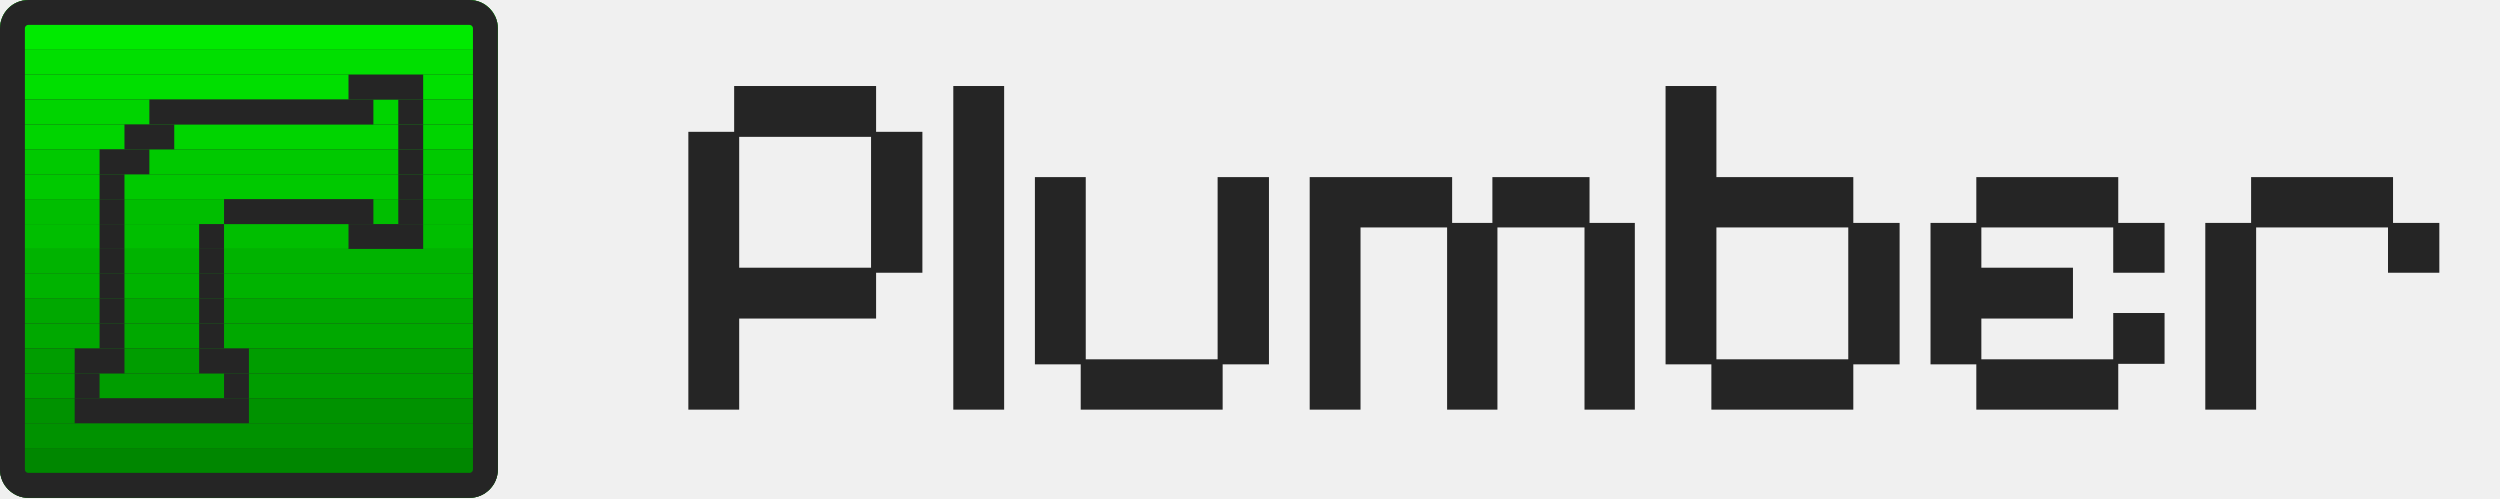
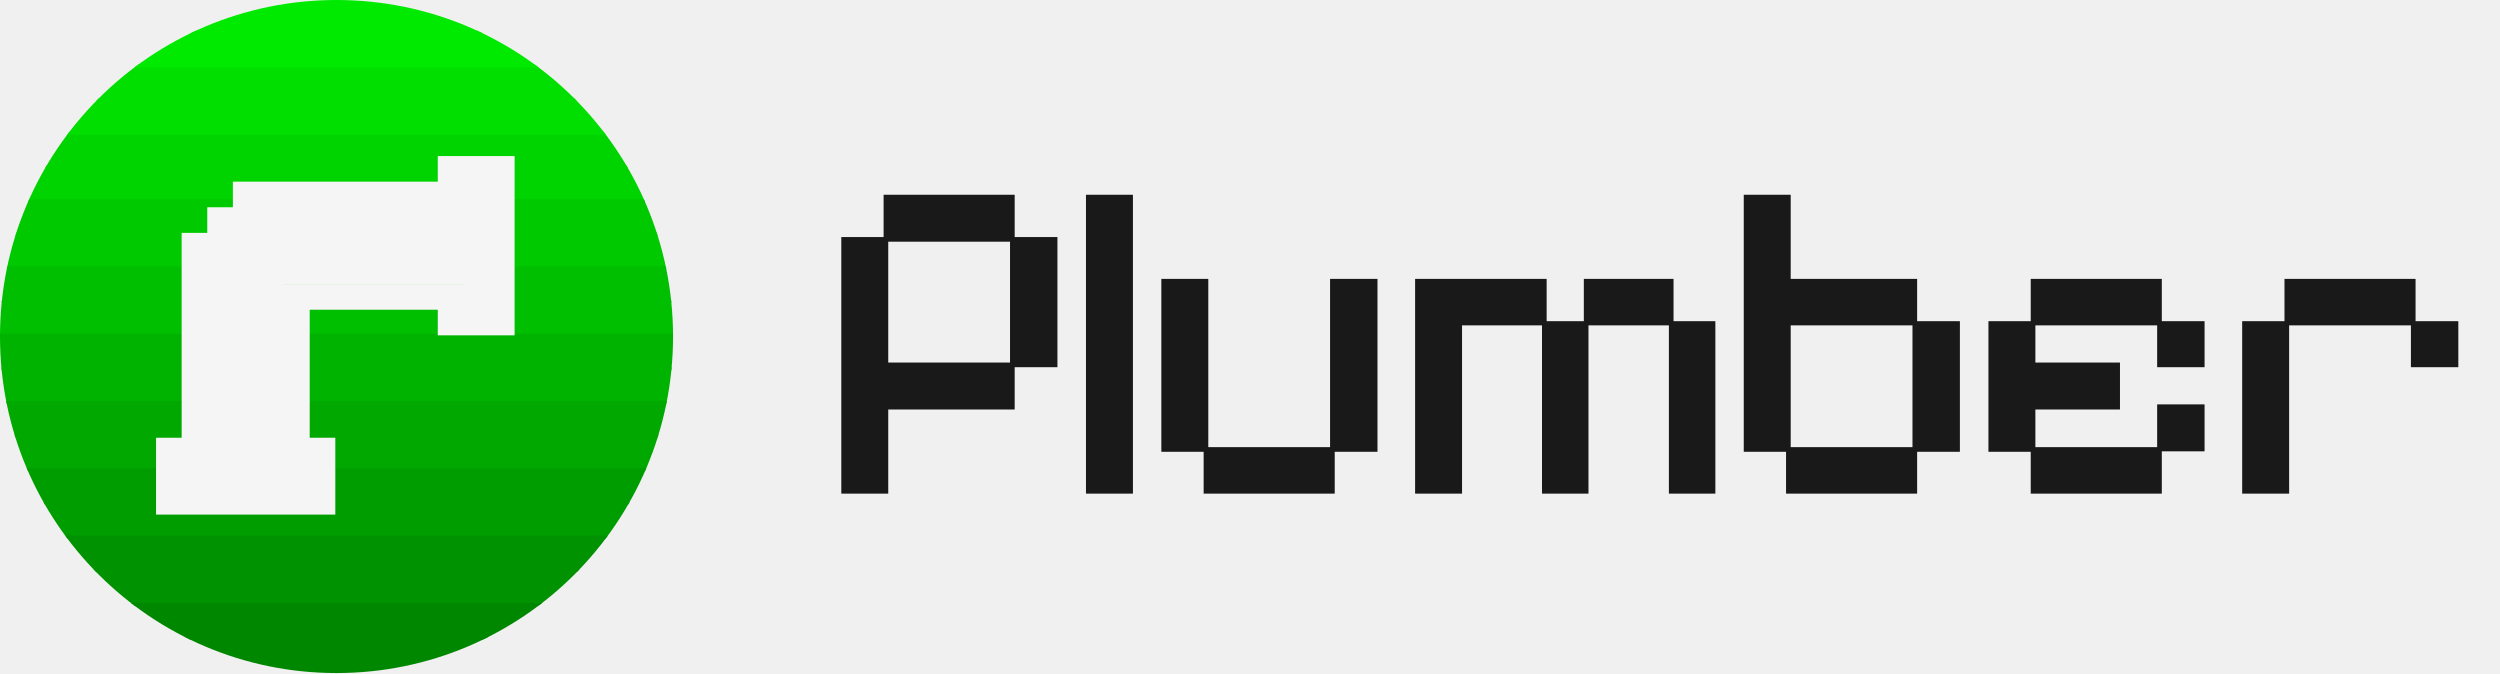
- <svg xmlns="http://www.w3.org/2000/svg" width="1018" height="203" viewBox="0 0 1018 203" fill="none">
-   <g clip-path="url(#clip0_1476_4720)">
-     <rect width="202.723" height="202.723" rx="11.584" fill="#252525" />
-     <line y1="45.612" x2="202.723" y2="45.612" stroke="#00D400" stroke-width="10.136" />
-     <line y1="55.748" x2="202.723" y2="55.748" stroke="#00D400" stroke-width="10.136" />
-     <line y1="35.475" x2="202.723" y2="35.475" stroke="#00DF00" stroke-width="10.136" />
-     <line y1="25.342" x2="202.723" y2="25.342" stroke="#00DF00" stroke-width="10.136" />
-     <line y1="15.205" x2="202.723" y2="15.205" stroke="#00EA00" stroke-width="10.136" />
-     <line y1="5.069" x2="202.723" y2="5.069" stroke="#00EA00" stroke-width="10.136" />
-     <line y1="65.885" x2="202.723" y2="65.885" stroke="#00C900" stroke-width="10.136" />
-     <line y1="76.022" x2="202.723" y2="76.022" stroke="#00C900" stroke-width="10.136" />
-     <line y1="86.159" x2="202.723" y2="86.159" stroke="#00BE00" stroke-width="10.136" />
-     <line y1="96.295" x2="202.723" y2="96.295" stroke="#00BE00" stroke-width="10.136" />
-     <line y1="106.428" x2="202.723" y2="106.428" stroke="#00B300" stroke-width="10.136" />
-     <line y1="116.565" x2="202.723" y2="116.565" stroke="#00B300" stroke-width="10.136" />
-     <line y1="126.701" x2="202.723" y2="126.701" stroke="#00A800" stroke-width="10.136" />
-     <line y1="136.838" x2="202.723" y2="136.838" stroke="#00A800" stroke-width="10.136" />
-     <line y1="146.975" x2="202.723" y2="146.975" stroke="#009D00" stroke-width="10.136" />
-     <line y1="157.112" x2="202.723" y2="157.112" stroke="#009D00" stroke-width="10.136" />
-     <line y1="167.248" x2="202.723" y2="167.248" stroke="#009200" stroke-width="10.136" />
-     <line y1="177.381" x2="202.723" y2="177.381" stroke="#009200" stroke-width="10.136" />
-     <line y1="187.518" x2="202.723" y2="187.518" stroke="#008700" stroke-width="10.136" />
-     <line y1="197.658" x2="202.723" y2="197.658" stroke="#008700" stroke-width="10.136" />
-     <line x1="172.315" y1="35.478" x2="141.907" y2="35.478" stroke="#252525" stroke-width="10.136" />
-     <line x1="167.247" y1="40.543" x2="167.247" y2="50.679" stroke="#252525" stroke-width="10.136" />
-     <line x1="167.247" y1="50.68" x2="167.247" y2="60.816" stroke="#252525" stroke-width="10.136" />
-     <line x1="167.247" y1="60.816" x2="167.247" y2="70.953" stroke="#252525" stroke-width="10.136" />
-     <line x1="172.315" y1="96.295" x2="141.907" y2="96.295" stroke="#252525" stroke-width="10.136" />
-     <line x1="91.226" y1="86.159" x2="152.043" y2="86.159" stroke="#252525" stroke-width="10.136" />
-     <line x1="152.043" y1="45.611" x2="60.818" y2="45.611" stroke="#252525" stroke-width="10.136" />
-     <line x1="40.545" y1="65.885" x2="60.817" y2="65.885" stroke="#252525" stroke-width="10.136" />
-     <line x1="50.681" y1="55.748" x2="70.953" y2="55.748" stroke="#252525" stroke-width="10.136" />
-     <line x1="167.247" y1="70.953" x2="167.247" y2="81.089" stroke="#252525" stroke-width="10.136" />
-     <line x1="167.247" y1="81.09" x2="167.247" y2="91.226" stroke="#252525" stroke-width="10.136" />
-     <line x1="45.613" y1="70.953" x2="45.613" y2="81.089" stroke="#252525" stroke-width="10.136" />
-     <line x1="45.613" y1="81.09" x2="45.613" y2="91.226" stroke="#252525" stroke-width="10.136" />
-     <line x1="45.613" y1="91.227" x2="45.613" y2="101.363" stroke="#252525" stroke-width="10.136" />
-     <line x1="86.157" y1="91.227" x2="86.157" y2="101.363" stroke="#252525" stroke-width="10.136" />
-     <line x1="86.157" y1="101.363" x2="86.157" y2="111.499" stroke="#252525" stroke-width="10.136" />
-     <line x1="45.613" y1="101.363" x2="45.613" y2="111.499" stroke="#252525" stroke-width="10.136" />
-     <line x1="86.157" y1="111.496" x2="86.157" y2="121.632" stroke="#252525" stroke-width="10.136" />
-     <line x1="86.157" y1="121.633" x2="86.157" y2="131.769" stroke="#252525" stroke-width="10.136" />
-     <line x1="86.157" y1="131.77" x2="86.157" y2="141.906" stroke="#252525" stroke-width="10.136" />
-     <line x1="81.089" y1="146.975" x2="101.361" y2="146.975" stroke="#252525" stroke-width="10.136" />
-     <line x1="50.681" y1="146.974" x2="30.408" y2="146.974" stroke="#252525" stroke-width="10.136" />
-     <line x1="45.613" y1="131.77" x2="45.613" y2="141.906" stroke="#252525" stroke-width="10.136" />
-     <line x1="45.613" y1="121.633" x2="45.613" y2="131.769" stroke="#252525" stroke-width="10.136" />
-     <line x1="45.613" y1="111.496" x2="45.613" y2="121.632" stroke="#252525" stroke-width="10.136" />
-     <line x1="35.476" y1="152.043" x2="35.476" y2="162.179" stroke="#252525" stroke-width="10.136" />
-     <line x1="96.294" y1="152.043" x2="96.294" y2="162.179" stroke="#252525" stroke-width="10.136" />
-     <line x1="30.408" y1="167.248" x2="101.361" y2="167.248" stroke="#252525" stroke-width="10.136" />
+ <svg xmlns="http://www.w3.org/2000/svg" width="753" height="203" viewBox="0 0 753 203" fill="none">
+   <path d="M253.4 148.68V71.4H266.14V58.66H305.62V71.4H318.5V110.6H305.62V123.34H267.54V148.68H253.4ZM267.54 109.2H304.22V72.8H267.54V109.2ZM327.097 148.68V58.66H341.237V148.68H327.097ZM362.538 148.68V136.08H349.798V84H363.938V134.68H400.618V84H414.898V136.08H402.018V148.68H362.538ZM426.229 148.68V84H465.849V96.74H477.049V84H504.069V96.74H516.669V148.68H502.669V98H478.449V148.68H464.449V98H440.369V148.68H426.229ZM537.959 148.68V136.08H525.219V58.66H539.359V84H577.439V96.74H590.319V136.08H577.439V148.68H537.959ZM539.359 134.68H576.039V98H539.359V134.68ZM611.656 148.68V136.08H598.916V96.74H611.656V84H651.136V96.74H664.016V110.6H649.736V98H613.056V109.2H638.536V123.34H613.056V134.68H649.736V121.8H664.016V135.94H651.136V148.68H611.656ZM675.347 148.68V96.74H688.087V84H727.567V96.74H740.447V110.6H726.167V98H689.487V148.68H675.347Z" fill="#191919" />
+   <g clip-path="url(#clip0_1490_2138)">
+     <line y1="45.18" x2="202.723" y2="45.18" stroke="#00D400" stroke-width="11" />
+     <line y1="55.316" x2="202.723" y2="55.316" stroke="#00D400" stroke-width="11" />
+     <line y1="35.043" x2="202.723" y2="35.043" stroke="#00DF00" stroke-width="11" />
+     <line y1="24.91" x2="202.723" y2="24.91" stroke="#00DF00" stroke-width="11" />
+     <line y1="14.773" x2="202.723" y2="14.773" stroke="#00EA00" stroke-width="11" />
+     <line y1="4.637" x2="202.723" y2="4.637" stroke="#00EA00" stroke-width="11" />
+     <line y1="65.453" x2="202.723" y2="65.453" stroke="#00C900" stroke-width="11" />
+     <line y1="75.59" x2="202.723" y2="75.59" stroke="#00C900" stroke-width="11" />
+     <line y1="85.727" x2="202.723" y2="85.727" stroke="#00BE00" stroke-width="11" />
+     <line y1="95.863" x2="202.723" y2="95.863" stroke="#00BE00" stroke-width="11" />
+     <line y1="105.996" x2="202.723" y2="105.996" stroke="#00B300" stroke-width="11" />
+     <line y1="116.133" x2="202.723" y2="116.133" stroke="#00B300" stroke-width="11" />
+     <line y1="126.27" x2="202.723" y2="126.27" stroke="#00A800" stroke-width="11" />
+     <line y1="136.406" x2="202.723" y2="136.406" stroke="#00A800" stroke-width="11" />
+     <line y1="146.543" x2="202.723" y2="146.543" stroke="#009D00" stroke-width="11" />
+     <line y1="156.68" x2="202.723" y2="156.68" stroke="#009D00" stroke-width="11" />
+     <line y1="166.816" x2="202.723" y2="166.816" stroke="#009200" stroke-width="11" />
+     <line y1="176.949" x2="202.723" y2="176.949" stroke="#009200" stroke-width="11" />
+     <line y1="187.086" x2="202.723" y2="187.086" stroke="#008700" stroke-width="11" />
+     <line y1="197.227" x2="202.723" y2="197.227" stroke="#008700" stroke-width="11" />
+     <path d="M155 50.855H131.857M151.144 54.712V62.426M151.144 62.428V93.283M155 97.142H131.857M85.572 89.428H139.572M139.572 58.569H70.143M54.714 73.998H70.143M62.429 66.284H77.858M58.571 77.855V93.283M58.571 93.285V116.426M89.429 93.285V116.426M89.429 116.428V131.856M85.572 135.711H101M62.429 135.712H47.001M58.571 131.856V116.428M50.857 139.568V147.283M97.144 139.568V147.283M47 151.141H101M143.429 54.712V93.283M74 70.142V147.285M81.715 62.428V147.285M85.572 143.428H93.286M54.714 143.428H62.428M66.285 147.285V77.856M85.572 66.284H139.572M85.572 73.998H139.572M85.572 81.711H139.572" stroke="#F5F5F5" stroke-width="7.714" />
  </g>
-   <rect x="5.068" y="5.068" width="192.587" height="192.587" rx="6.516" stroke="#252525" stroke-width="10.136" />
-   <path d="M280.297 166.807V53.675H298.947V35.024H356.743V53.675H375.599V111.061H356.743V129.711H300.997V166.807H280.297ZM300.997 109.011H354.694V55.724H300.997V109.011ZM388.184 166.807V35.024H408.884V166.807H388.184ZM440.067 166.807V148.362H421.416V72.12H442.116V146.312H495.813V72.12H516.718V148.362H497.863V166.807H440.067ZM533.306 166.807V72.12H591.307V90.771H607.703V72.12H647.258V90.771H665.704V166.807H645.209V92.615H609.753V166.807H589.258V92.615H554.006V166.807H533.306ZM696.871 166.807V148.362H678.22V35.024H698.92V72.12H754.667V90.771H773.522V148.362H754.667V166.807H696.871ZM698.92 146.312H752.617V92.615H698.92V146.312ZM804.758 166.807V148.362H786.107V90.771H804.758V72.12H862.554V90.771H881.409V111.061H860.504V92.615H806.807V109.011H844.108V129.711H806.807V146.312H860.504V127.457H881.409V148.157H862.554V166.807H804.758ZM897.997 166.807V90.771H916.648V72.12H974.443V90.771H993.299V111.061H972.394V92.615H918.697V166.807H897.997Z" fill="#252525" />
  <defs>
-     <clipPath id="clip0_1476_4720">
-       <rect width="202.723" height="202.723" rx="11.584" fill="white" />
+     <clipPath id="clip0_1490_2138">
+       <rect width="202.723" height="202.723" rx="101.362" fill="white" />
    </clipPath>
  </defs>
</svg>
